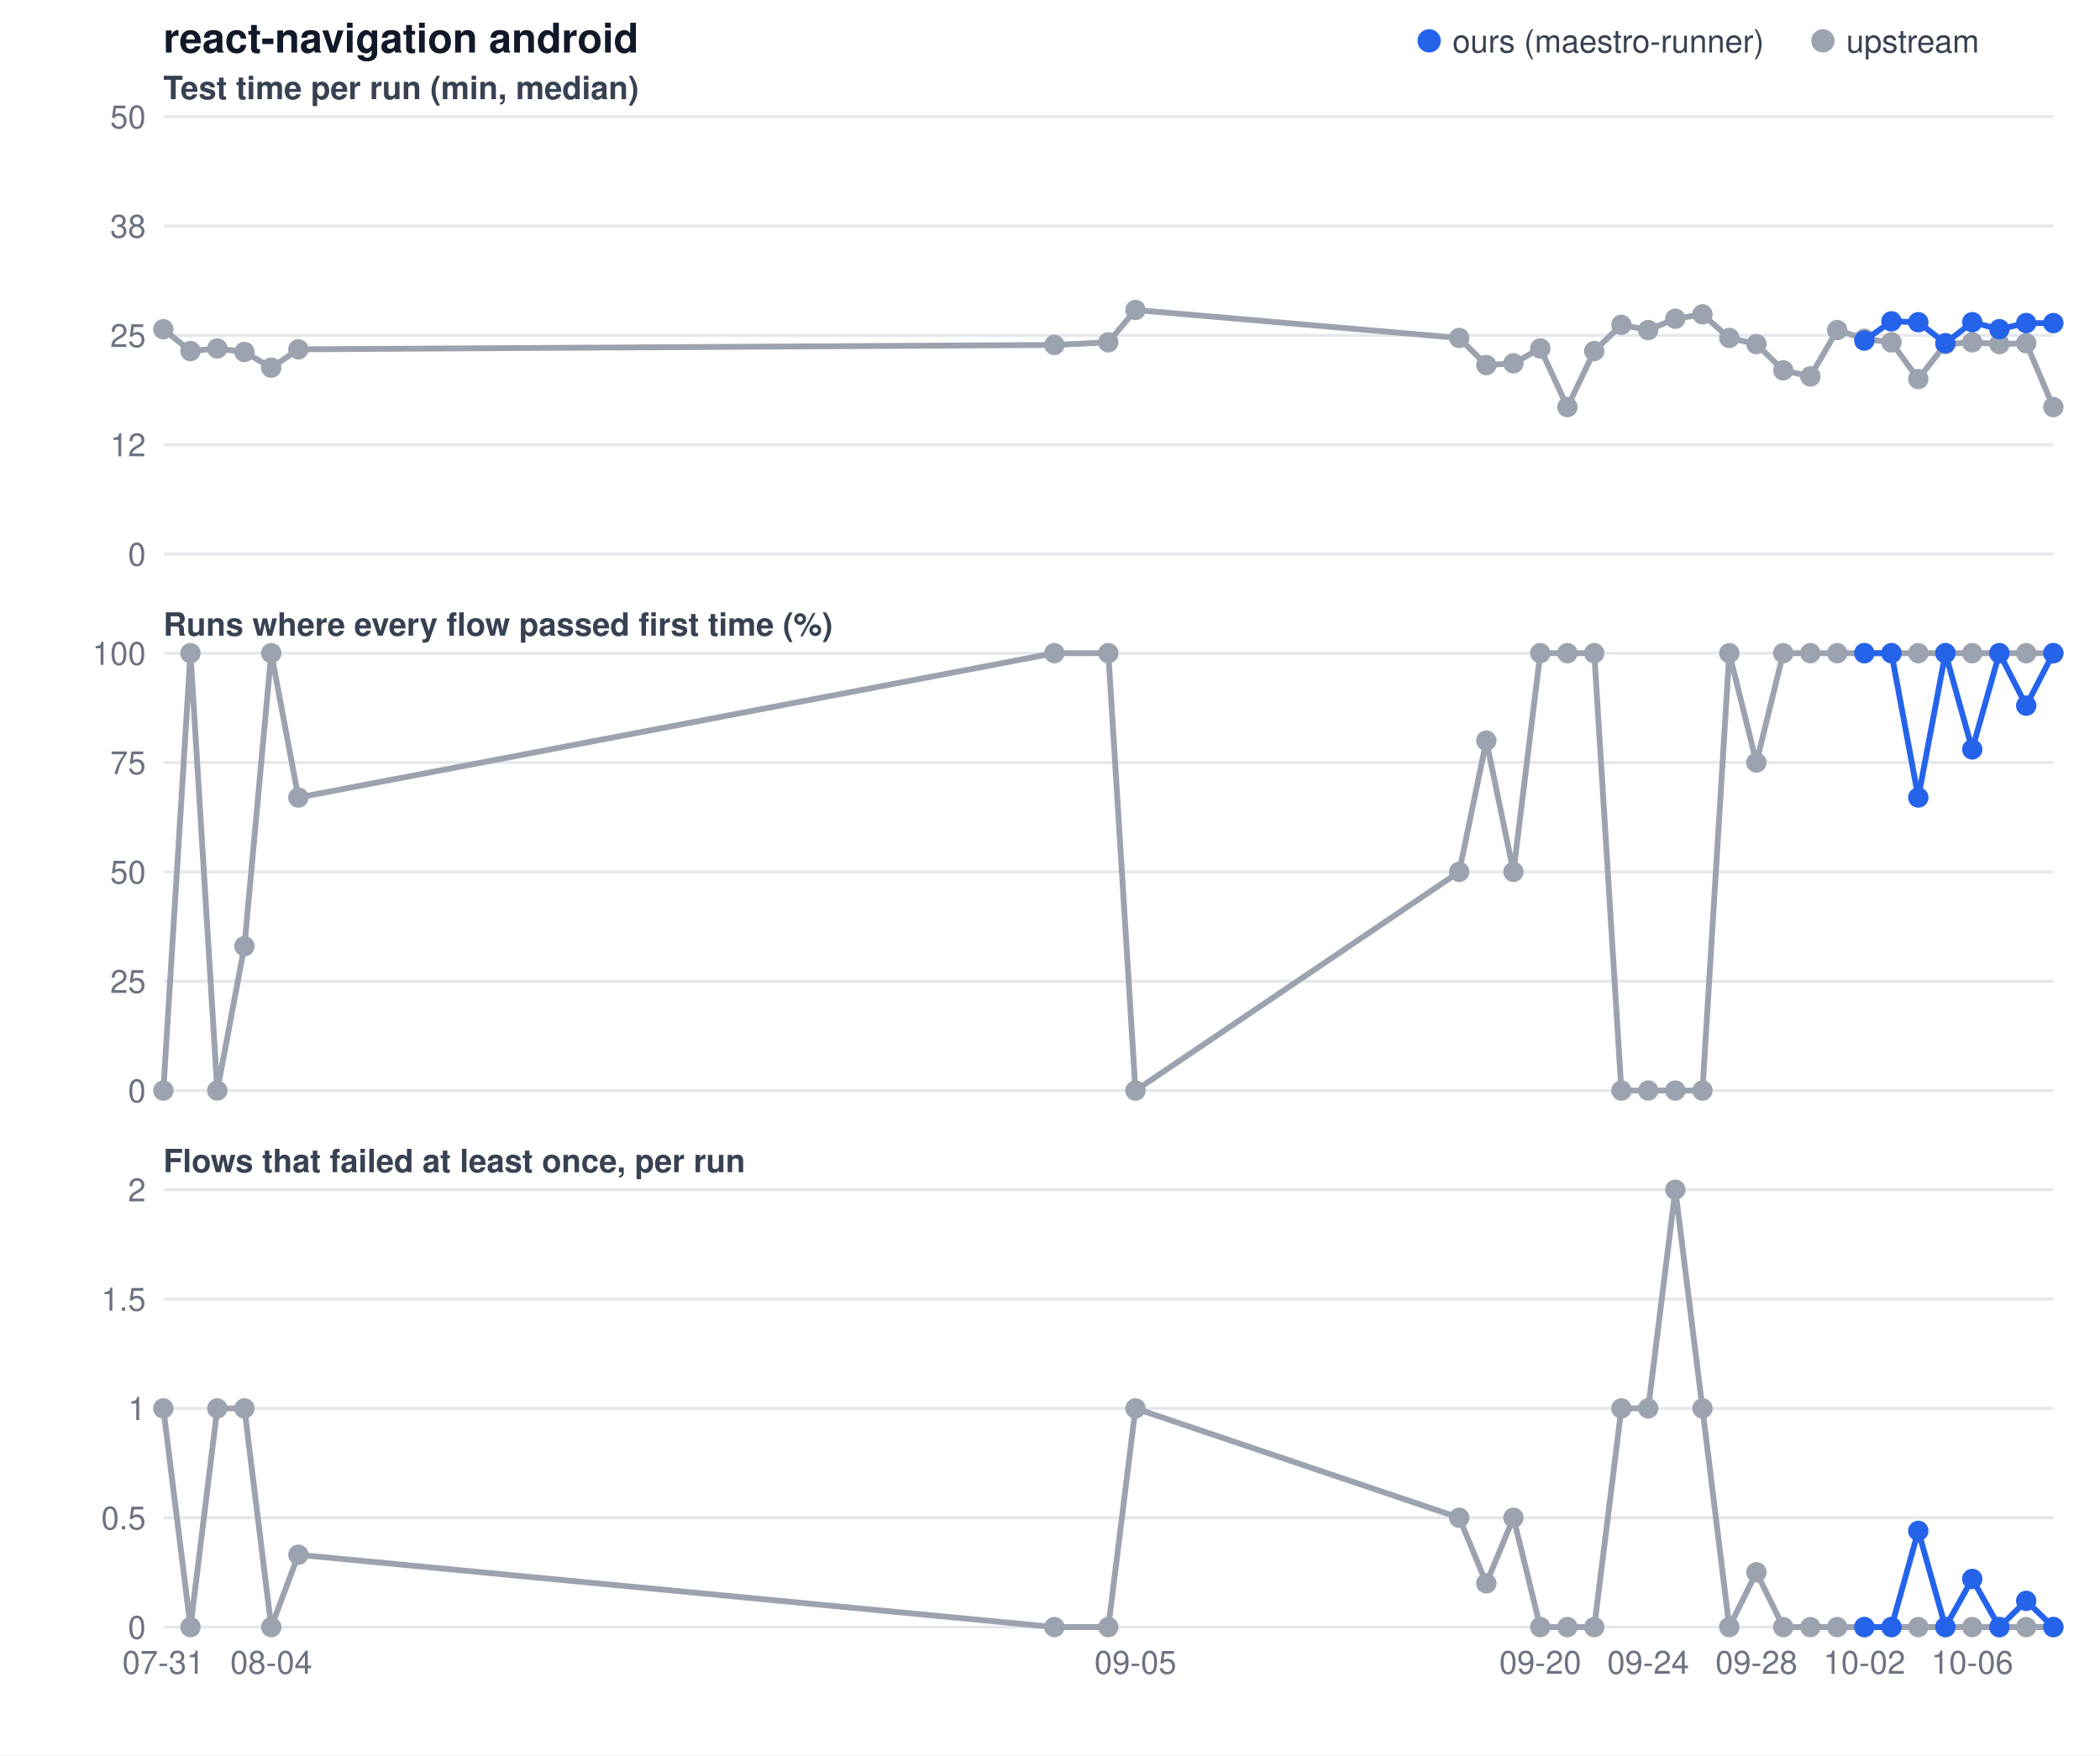
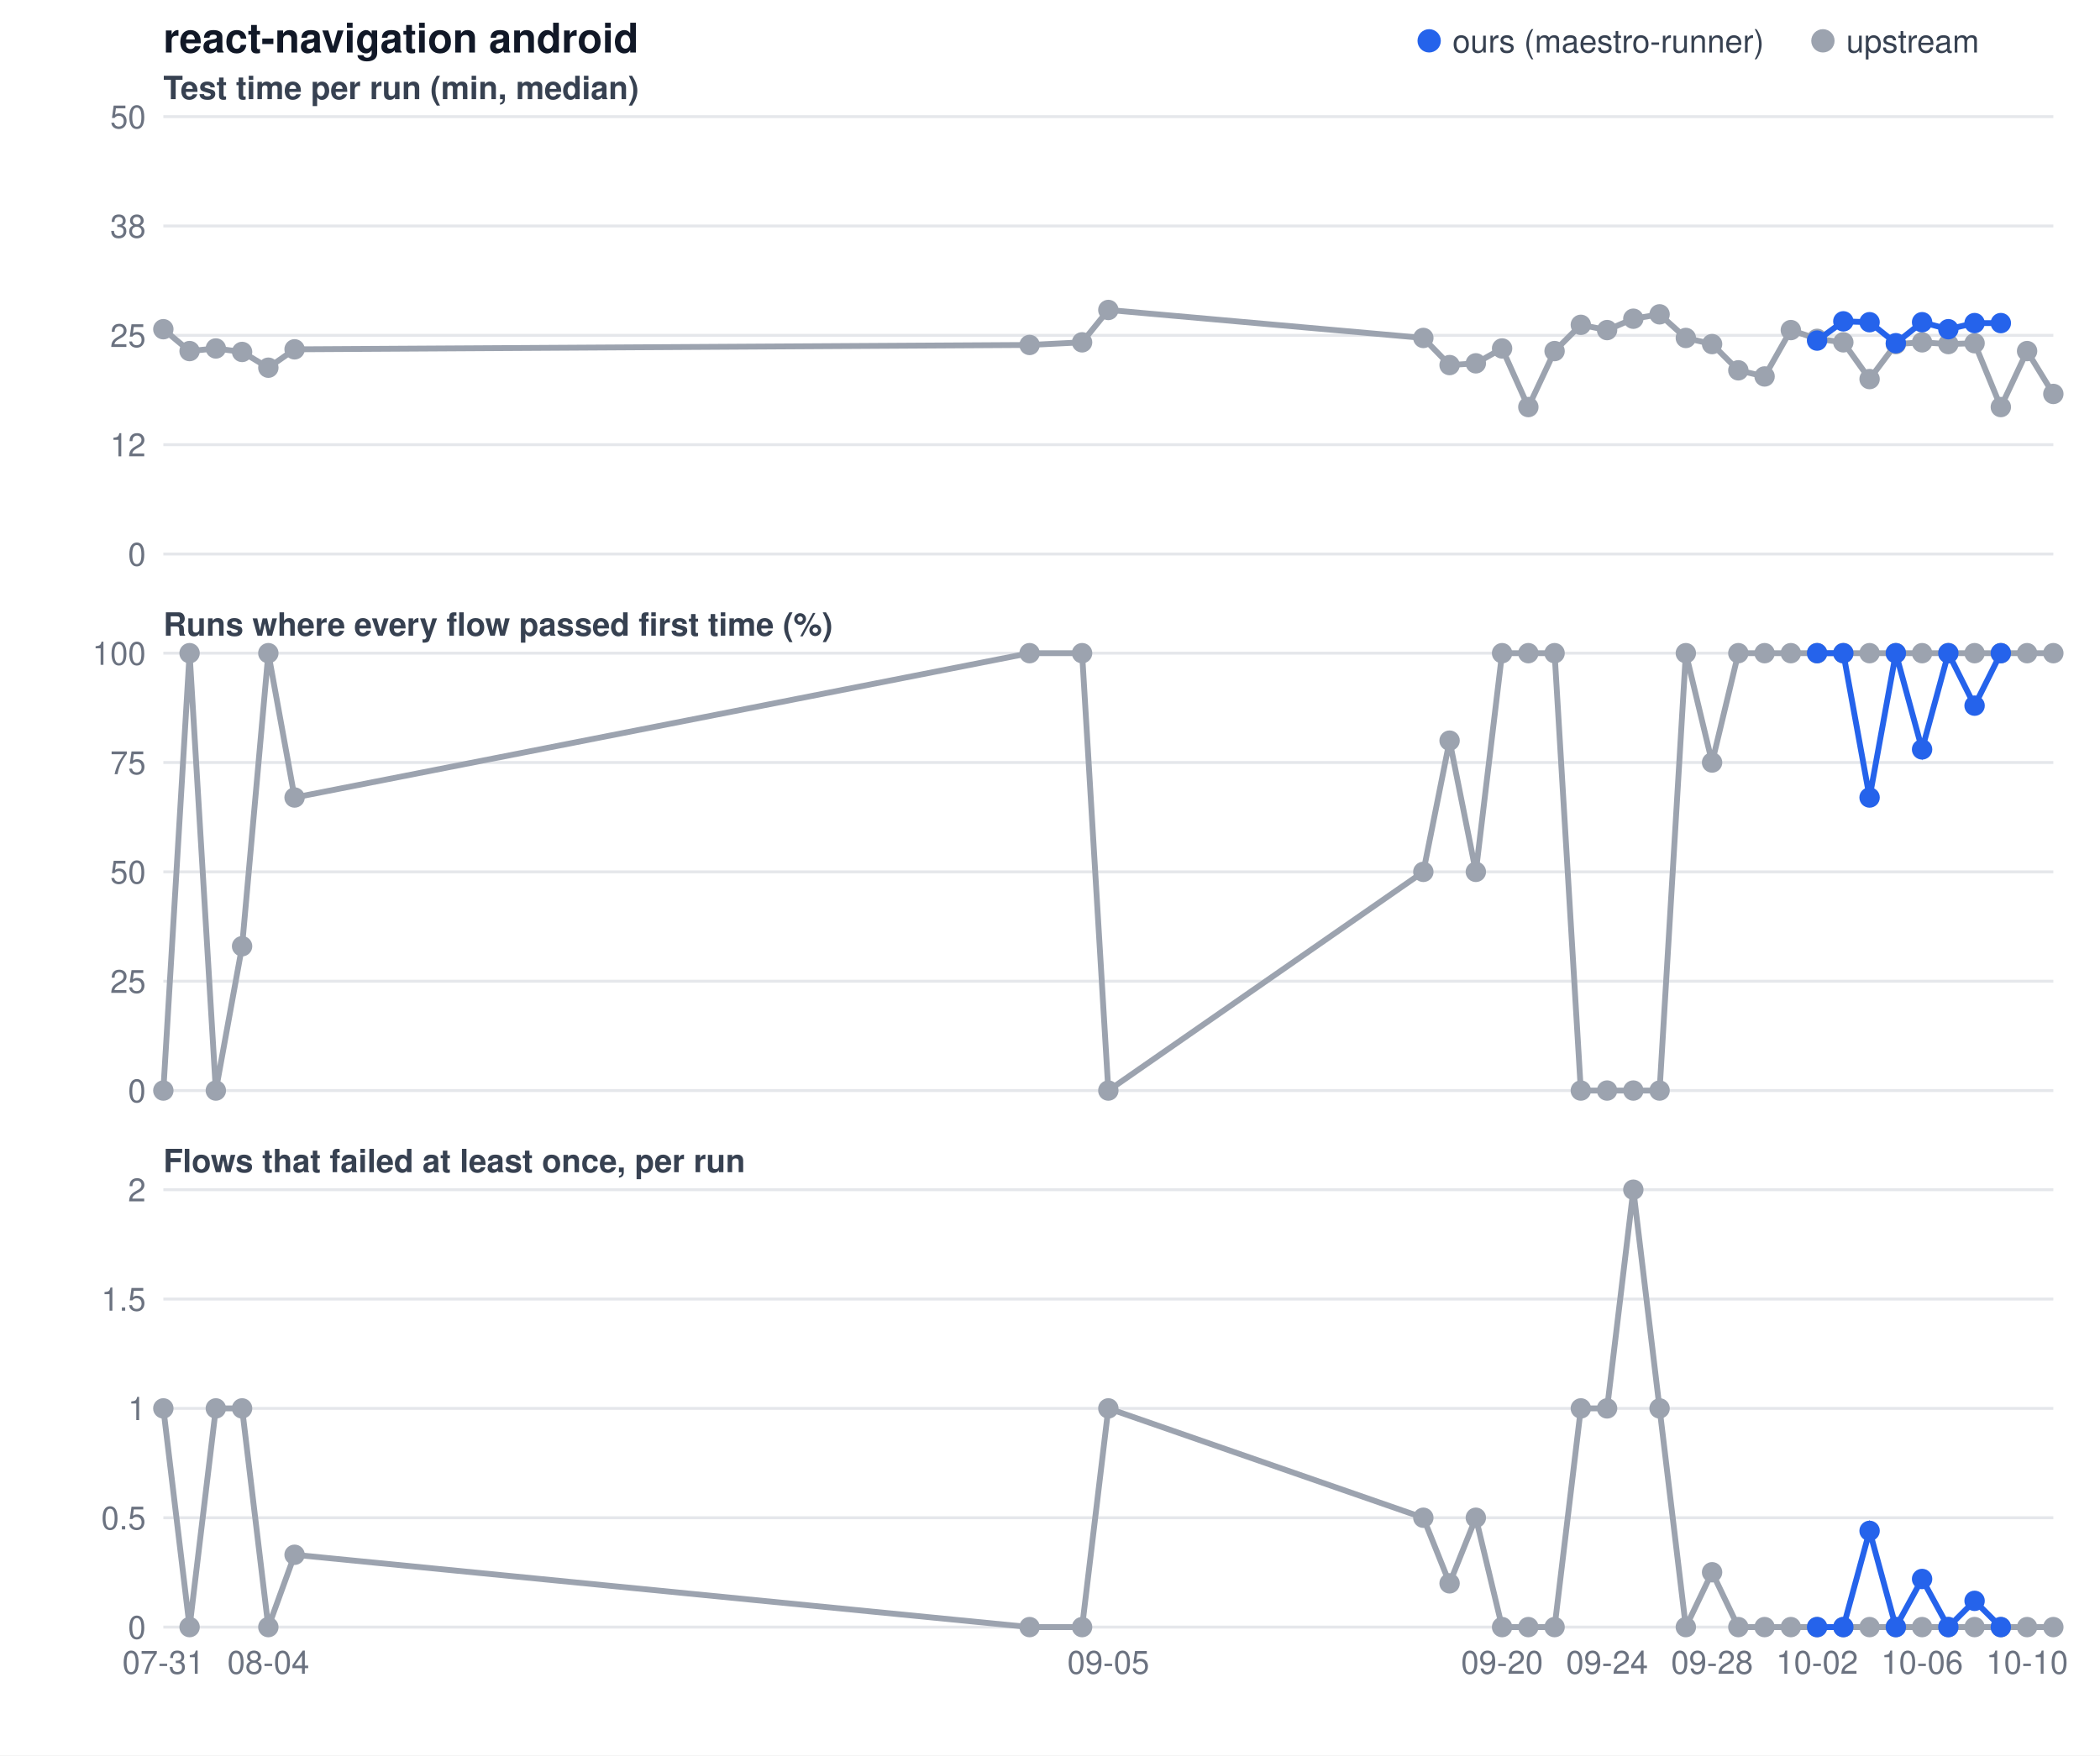
<svg xmlns="http://www.w3.org/2000/svg" width="720" height="602" font-family="-apple-system,Segoe UI,Helvetica,Arial,sans-serif" font-size="11">
  <rect width="100%" height="100%" fill="#ffffff" />
  <text x="56" y="18" font-size="14" font-weight="600" fill="#111827">react-navigation android</text>
  <circle cx="490" cy="14" r="4" fill="#2563eb" />
  <text x="498" y="18" fill="#374151">ours (maestro-runner)</text>
  <circle cx="625" cy="14" r="4" fill="#9ca3af" />
  <text x="633" y="18" fill="#374151">upstream</text>
  <text x="56" y="34" fill="#374151" font-weight="600">Test time per run (min, median)</text>
  <line x1="56" x2="704" y1="190.0" y2="190.0" stroke="#e5e7eb" />
  <text x="50" y="194.0" text-anchor="end" fill="#6b7280">0</text>
  <line x1="56" x2="704" y1="152.5" y2="152.5" stroke="#e5e7eb" />
  <text x="50" y="156.5" text-anchor="end" fill="#6b7280">12</text>
  <line x1="56" x2="704" y1="115.0" y2="115.0" stroke="#e5e7eb" />
  <text x="50" y="119.0" text-anchor="end" fill="#6b7280">25</text>
  <line x1="56" x2="704" y1="77.5" y2="77.5" stroke="#e5e7eb" />
  <text x="50" y="81.5" text-anchor="end" fill="#6b7280">38</text>
  <line x1="56" x2="704" y1="40.0" y2="40.0" stroke="#e5e7eb" />
  <text x="50" y="44.0" text-anchor="end" fill="#6b7280">50</text>
-   <polyline fill="none" stroke="#9ca3af" stroke-width="2" points="56.0,112.9 65.3,120.4 74.5,119.5 83.8,120.7 93.0,126.1 102.3,119.8 361.5,118.3 380.0,117.4 389.3,106.3 500.3,115.9 509.6,125.2 518.9,124.6 528.1,119.5 537.4,139.6 546.6,120.4 555.9,111.4 565.1,113.2 574.4,109.3 583.7,107.8 592.9,115.9 602.2,118.0 611.4,127.0 620.7,129.1 629.9,113.2 639.2,116.2 648.5,117.4 657.7,130.0 667.0,118.0 676.2,117.4 685.5,118.0 694.7,117.7 704.0,139.6" />
+   <polyline fill="none" stroke="#9ca3af" stroke-width="2" points="56.0,112.9 65.0,120.4 74.0,119.5 83.0,120.7 92.0,126.1 101.0,119.8 353.0,118.3 371.0,117.4 380.0,106.3 488.0,115.9 497.0,125.2 506.0,124.6 515.0,119.5 524.0,139.6 533.0,120.4 542.0,111.4 551.0,113.2 560.0,109.3 569.0,107.8 578.0,115.9 587.0,118.0 596.0,127.0 605.0,129.1 614.0,113.2 623.0,116.2 632.0,117.4 641.0,130.0 650.0,118.0 659.0,117.4 668.0,118.0 677.0,117.7 686.0,139.6 695.0,120.4 704.0,135.1" />
  <circle cx="56.0" cy="112.9" r="3.5" fill="#9ca3af" />
-   <circle cx="65.3" cy="120.4" r="3.5" fill="#9ca3af" />
-   <circle cx="74.5" cy="119.5" r="3.5" fill="#9ca3af" />
-   <circle cx="83.8" cy="120.7" r="3.5" fill="#9ca3af" />
-   <circle cx="93.0" cy="126.1" r="3.5" fill="#9ca3af" />
-   <circle cx="102.3" cy="119.8" r="3.5" fill="#9ca3af" />
-   <circle cx="361.5" cy="118.3" r="3.5" fill="#9ca3af" />
-   <circle cx="380.0" cy="117.4" r="3.5" fill="#9ca3af" />
-   <circle cx="389.3" cy="106.3" r="3.5" fill="#9ca3af" />
-   <circle cx="500.3" cy="115.9" r="3.5" fill="#9ca3af" />
-   <circle cx="509.6" cy="125.2" r="3.5" fill="#9ca3af" />
-   <circle cx="518.9" cy="124.6" r="3.5" fill="#9ca3af" />
-   <circle cx="528.1" cy="119.5" r="3.5" fill="#9ca3af" />
-   <circle cx="537.4" cy="139.6" r="3.5" fill="#9ca3af" />
-   <circle cx="546.6" cy="120.4" r="3.5" fill="#9ca3af" />
-   <circle cx="555.9" cy="111.4" r="3.5" fill="#9ca3af" />
-   <circle cx="565.1" cy="113.2" r="3.5" fill="#9ca3af" />
-   <circle cx="574.4" cy="109.3" r="3.5" fill="#9ca3af" />
-   <circle cx="583.7" cy="107.8" r="3.5" fill="#9ca3af" />
-   <circle cx="592.9" cy="115.9" r="3.5" fill="#9ca3af" />
-   <circle cx="602.2" cy="118.0" r="3.5" fill="#9ca3af" />
-   <circle cx="611.4" cy="127.0" r="3.5" fill="#9ca3af" />
-   <circle cx="620.7" cy="129.1" r="3.5" fill="#9ca3af" />
-   <circle cx="629.9" cy="113.2" r="3.5" fill="#9ca3af" />
-   <circle cx="639.2" cy="116.2" r="3.5" fill="#9ca3af" />
-   <circle cx="648.5" cy="117.4" r="3.5" fill="#9ca3af" />
-   <circle cx="657.7" cy="130.0" r="3.5" fill="#9ca3af" />
-   <circle cx="667.0" cy="118.0" r="3.5" fill="#9ca3af" />
-   <circle cx="676.2" cy="117.4" r="3.5" fill="#9ca3af" />
-   <circle cx="685.5" cy="118.0" r="3.5" fill="#9ca3af" />
-   <circle cx="694.7" cy="117.7" r="3.5" fill="#9ca3af" />
-   <circle cx="704.0" cy="139.6" r="3.5" fill="#9ca3af" />
-   <polyline fill="none" stroke="#2563eb" stroke-width="2" points="639.2,116.8 648.5,110.2 657.7,110.5 667.0,117.7 676.2,110.5 685.5,112.9 694.7,110.8 704.0,110.8" />
-   <circle cx="639.2" cy="116.8" r="3.5" fill="#2563eb" />
-   <circle cx="648.5" cy="110.2" r="3.5" fill="#2563eb" />
-   <circle cx="657.7" cy="110.5" r="3.5" fill="#2563eb" />
-   <circle cx="667.0" cy="117.7" r="3.5" fill="#2563eb" />
-   <circle cx="676.2" cy="110.5" r="3.5" fill="#2563eb" />
-   <circle cx="685.5" cy="112.9" r="3.5" fill="#2563eb" />
-   <circle cx="694.7" cy="110.8" r="3.5" fill="#2563eb" />
-   <circle cx="704.0" cy="110.8" r="3.5" fill="#2563eb" />
+   <circle cx="65.0" cy="120.4" r="3.5" fill="#9ca3af" />
+   <circle cx="74.0" cy="119.5" r="3.5" fill="#9ca3af" />
+   <circle cx="83.0" cy="120.7" r="3.5" fill="#9ca3af" />
+   <circle cx="92.0" cy="126.1" r="3.5" fill="#9ca3af" />
+   <circle cx="101.0" cy="119.8" r="3.5" fill="#9ca3af" />
+   <circle cx="353.0" cy="118.3" r="3.5" fill="#9ca3af" />
+   <circle cx="371.0" cy="117.4" r="3.5" fill="#9ca3af" />
+   <circle cx="380.0" cy="106.3" r="3.5" fill="#9ca3af" />
+   <circle cx="488.0" cy="115.9" r="3.5" fill="#9ca3af" />
+   <circle cx="497.0" cy="125.2" r="3.5" fill="#9ca3af" />
+   <circle cx="506.0" cy="124.6" r="3.5" fill="#9ca3af" />
+   <circle cx="515.0" cy="119.5" r="3.5" fill="#9ca3af" />
+   <circle cx="524.0" cy="139.6" r="3.5" fill="#9ca3af" />
+   <circle cx="533.0" cy="120.4" r="3.5" fill="#9ca3af" />
+   <circle cx="542.0" cy="111.4" r="3.5" fill="#9ca3af" />
+   <circle cx="551.0" cy="113.2" r="3.5" fill="#9ca3af" />
+   <circle cx="560.0" cy="109.3" r="3.5" fill="#9ca3af" />
+   <circle cx="569.0" cy="107.8" r="3.5" fill="#9ca3af" />
+   <circle cx="578.0" cy="115.9" r="3.5" fill="#9ca3af" />
+   <circle cx="587.0" cy="118.0" r="3.5" fill="#9ca3af" />
+   <circle cx="596.0" cy="127.0" r="3.5" fill="#9ca3af" />
+   <circle cx="605.0" cy="129.1" r="3.5" fill="#9ca3af" />
+   <circle cx="614.0" cy="113.2" r="3.5" fill="#9ca3af" />
+   <circle cx="623.0" cy="116.2" r="3.5" fill="#9ca3af" />
+   <circle cx="632.0" cy="117.4" r="3.5" fill="#9ca3af" />
+   <circle cx="641.0" cy="130.0" r="3.5" fill="#9ca3af" />
+   <circle cx="650.0" cy="118.0" r="3.5" fill="#9ca3af" />
+   <circle cx="659.0" cy="117.4" r="3.5" fill="#9ca3af" />
+   <circle cx="668.0" cy="118.0" r="3.5" fill="#9ca3af" />
+   <circle cx="677.0" cy="117.7" r="3.5" fill="#9ca3af" />
+   <circle cx="686.0" cy="139.6" r="3.5" fill="#9ca3af" />
+   <circle cx="695.0" cy="120.4" r="3.5" fill="#9ca3af" />
+   <circle cx="704.0" cy="135.1" r="3.5" fill="#9ca3af" />
+   <polyline fill="none" stroke="#2563eb" stroke-width="2" points="623.0,116.8 632.0,110.2 641.0,110.5 650.0,117.7 659.0,110.5 668.0,112.9 677.0,110.8 686.0,110.8" />
+   <circle cx="623.0" cy="116.8" r="3.5" fill="#2563eb" />
+   <circle cx="632.0" cy="110.2" r="3.5" fill="#2563eb" />
+   <circle cx="641.0" cy="110.5" r="3.5" fill="#2563eb" />
+   <circle cx="650.0" cy="117.7" r="3.5" fill="#2563eb" />
+   <circle cx="659.0" cy="110.5" r="3.5" fill="#2563eb" />
+   <circle cx="668.0" cy="112.9" r="3.5" fill="#2563eb" />
+   <circle cx="677.0" cy="110.8" r="3.5" fill="#2563eb" />
+   <circle cx="686.0" cy="110.8" r="3.5" fill="#2563eb" />
  <text x="56" y="218" fill="#374151" font-weight="600">Runs where every flow passed first time (%)</text>
  <line x1="56" x2="704" y1="374.0" y2="374.0" stroke="#e5e7eb" />
  <text x="50" y="378.0" text-anchor="end" fill="#6b7280">0</text>
  <line x1="56" x2="704" y1="336.5" y2="336.5" stroke="#e5e7eb" />
  <text x="50" y="340.5" text-anchor="end" fill="#6b7280">25</text>
  <line x1="56" x2="704" y1="299.0" y2="299.0" stroke="#e5e7eb" />
  <text x="50" y="303.0" text-anchor="end" fill="#6b7280">50</text>
  <line x1="56" x2="704" y1="261.5" y2="261.5" stroke="#e5e7eb" />
  <text x="50" y="265.5" text-anchor="end" fill="#6b7280">75</text>
  <line x1="56" x2="704" y1="224.0" y2="224.0" stroke="#e5e7eb" />
  <text x="50" y="228.0" text-anchor="end" fill="#6b7280">100</text>
-   <polyline fill="none" stroke="#9ca3af" stroke-width="2" points="56.0,374.0 65.3,224.0 74.5,374.0 83.8,324.5 93.0,224.0 102.3,273.5 361.5,224.0 380.0,224.0 389.3,374.0 500.3,299.0 509.6,254.0 518.9,299.0 528.1,224.0 537.4,224.0 546.6,224.0 555.9,374.0 565.1,374.0 574.4,374.0 583.7,374.0 592.9,224.0 602.2,261.5 611.4,224.0 620.7,224.0 629.9,224.0 639.2,224.0 648.5,224.0 657.7,224.0 667.0,224.0 676.2,224.0 685.5,224.0 694.7,224.0 704.0,224.0" />
+   <polyline fill="none" stroke="#9ca3af" stroke-width="2" points="56.0,374.0 65.0,224.0 74.0,374.0 83.0,324.5 92.0,224.0 101.0,273.5 353.0,224.0 371.0,224.0 380.0,374.0 488.0,299.0 497.0,254.0 506.0,299.0 515.0,224.0 524.0,224.0 533.0,224.0 542.0,374.0 551.0,374.0 560.0,374.0 569.0,374.0 578.0,224.0 587.0,261.5 596.0,224.0 605.0,224.0 614.0,224.0 623.0,224.0 632.0,224.0 641.0,224.0 650.0,224.0 659.0,224.0 668.0,224.0 677.0,224.0 686.0,224.0 695.0,224.0 704.0,224.0" />
  <circle cx="56.0" cy="374.0" r="3.5" fill="#9ca3af" />
-   <circle cx="65.3" cy="224.0" r="3.5" fill="#9ca3af" />
-   <circle cx="74.5" cy="374.0" r="3.5" fill="#9ca3af" />
-   <circle cx="83.8" cy="324.5" r="3.5" fill="#9ca3af" />
-   <circle cx="93.0" cy="224.0" r="3.5" fill="#9ca3af" />
-   <circle cx="102.3" cy="273.5" r="3.5" fill="#9ca3af" />
-   <circle cx="361.5" cy="224.0" r="3.5" fill="#9ca3af" />
-   <circle cx="380.0" cy="224.0" r="3.5" fill="#9ca3af" />
-   <circle cx="389.3" cy="374.0" r="3.5" fill="#9ca3af" />
-   <circle cx="500.3" cy="299.0" r="3.5" fill="#9ca3af" />
-   <circle cx="509.6" cy="254.0" r="3.5" fill="#9ca3af" />
-   <circle cx="518.9" cy="299.0" r="3.5" fill="#9ca3af" />
-   <circle cx="528.1" cy="224.0" r="3.5" fill="#9ca3af" />
-   <circle cx="537.4" cy="224.0" r="3.5" fill="#9ca3af" />
-   <circle cx="546.6" cy="224.0" r="3.5" fill="#9ca3af" />
-   <circle cx="555.9" cy="374.0" r="3.5" fill="#9ca3af" />
-   <circle cx="565.1" cy="374.0" r="3.5" fill="#9ca3af" />
-   <circle cx="574.4" cy="374.0" r="3.5" fill="#9ca3af" />
-   <circle cx="583.7" cy="374.0" r="3.5" fill="#9ca3af" />
-   <circle cx="592.9" cy="224.0" r="3.5" fill="#9ca3af" />
-   <circle cx="602.2" cy="261.5" r="3.5" fill="#9ca3af" />
-   <circle cx="611.4" cy="224.0" r="3.5" fill="#9ca3af" />
-   <circle cx="620.7" cy="224.0" r="3.5" fill="#9ca3af" />
-   <circle cx="629.9" cy="224.0" r="3.5" fill="#9ca3af" />
-   <circle cx="639.2" cy="224.0" r="3.5" fill="#9ca3af" />
-   <circle cx="648.5" cy="224.0" r="3.5" fill="#9ca3af" />
-   <circle cx="657.7" cy="224.0" r="3.5" fill="#9ca3af" />
-   <circle cx="667.0" cy="224.0" r="3.5" fill="#9ca3af" />
-   <circle cx="676.2" cy="224.0" r="3.5" fill="#9ca3af" />
-   <circle cx="685.5" cy="224.0" r="3.5" fill="#9ca3af" />
-   <circle cx="694.7" cy="224.0" r="3.5" fill="#9ca3af" />
+   <circle cx="65.0" cy="224.0" r="3.5" fill="#9ca3af" />
+   <circle cx="74.0" cy="374.0" r="3.5" fill="#9ca3af" />
+   <circle cx="83.0" cy="324.5" r="3.5" fill="#9ca3af" />
+   <circle cx="92.0" cy="224.0" r="3.5" fill="#9ca3af" />
+   <circle cx="101.0" cy="273.5" r="3.5" fill="#9ca3af" />
+   <circle cx="353.0" cy="224.0" r="3.5" fill="#9ca3af" />
+   <circle cx="371.0" cy="224.0" r="3.5" fill="#9ca3af" />
+   <circle cx="380.0" cy="374.0" r="3.5" fill="#9ca3af" />
+   <circle cx="488.0" cy="299.0" r="3.5" fill="#9ca3af" />
+   <circle cx="497.0" cy="254.0" r="3.5" fill="#9ca3af" />
+   <circle cx="506.0" cy="299.0" r="3.5" fill="#9ca3af" />
+   <circle cx="515.0" cy="224.0" r="3.5" fill="#9ca3af" />
+   <circle cx="524.0" cy="224.0" r="3.5" fill="#9ca3af" />
+   <circle cx="533.0" cy="224.0" r="3.5" fill="#9ca3af" />
+   <circle cx="542.0" cy="374.0" r="3.5" fill="#9ca3af" />
+   <circle cx="551.0" cy="374.0" r="3.5" fill="#9ca3af" />
+   <circle cx="560.0" cy="374.0" r="3.5" fill="#9ca3af" />
+   <circle cx="569.0" cy="374.0" r="3.5" fill="#9ca3af" />
+   <circle cx="578.0" cy="224.0" r="3.5" fill="#9ca3af" />
+   <circle cx="587.0" cy="261.5" r="3.5" fill="#9ca3af" />
+   <circle cx="596.0" cy="224.0" r="3.5" fill="#9ca3af" />
+   <circle cx="605.0" cy="224.0" r="3.5" fill="#9ca3af" />
+   <circle cx="614.0" cy="224.0" r="3.5" fill="#9ca3af" />
+   <circle cx="623.0" cy="224.0" r="3.5" fill="#9ca3af" />
+   <circle cx="632.0" cy="224.0" r="3.5" fill="#9ca3af" />
+   <circle cx="641.0" cy="224.0" r="3.5" fill="#9ca3af" />
+   <circle cx="650.0" cy="224.0" r="3.5" fill="#9ca3af" />
+   <circle cx="659.0" cy="224.0" r="3.5" fill="#9ca3af" />
+   <circle cx="668.0" cy="224.0" r="3.5" fill="#9ca3af" />
+   <circle cx="677.0" cy="224.0" r="3.5" fill="#9ca3af" />
+   <circle cx="686.0" cy="224.0" r="3.5" fill="#9ca3af" />
+   <circle cx="695.0" cy="224.0" r="3.5" fill="#9ca3af" />
  <circle cx="704.0" cy="224.0" r="3.5" fill="#9ca3af" />
-   <polyline fill="none" stroke="#2563eb" stroke-width="2" points="639.2,224.0 648.5,224.0 657.7,273.5 667.0,224.0 676.2,257.0 685.5,224.0 694.7,242.0 704.0,224.0" />
-   <circle cx="639.2" cy="224.0" r="3.5" fill="#2563eb" />
-   <circle cx="648.5" cy="224.0" r="3.5" fill="#2563eb" />
-   <circle cx="657.7" cy="273.5" r="3.5" fill="#2563eb" />
-   <circle cx="667.0" cy="224.0" r="3.5" fill="#2563eb" />
-   <circle cx="676.2" cy="257.0" r="3.5" fill="#2563eb" />
-   <circle cx="685.5" cy="224.0" r="3.5" fill="#2563eb" />
-   <circle cx="694.7" cy="242.0" r="3.5" fill="#2563eb" />
-   <circle cx="704.0" cy="224.0" r="3.5" fill="#2563eb" />
+   <polyline fill="none" stroke="#2563eb" stroke-width="2" points="623.0,224.0 632.0,224.0 641.0,273.5 650.0,224.0 659.0,257.0 668.0,224.0 677.0,242.0 686.0,224.0" />
+   <circle cx="623.0" cy="224.0" r="3.5" fill="#2563eb" />
+   <circle cx="632.0" cy="224.0" r="3.5" fill="#2563eb" />
+   <circle cx="641.0" cy="273.5" r="3.5" fill="#2563eb" />
+   <circle cx="650.0" cy="224.0" r="3.5" fill="#2563eb" />
+   <circle cx="659.0" cy="257.0" r="3.5" fill="#2563eb" />
+   <circle cx="668.0" cy="224.0" r="3.5" fill="#2563eb" />
+   <circle cx="677.0" cy="242.0" r="3.5" fill="#2563eb" />
+   <circle cx="686.0" cy="224.0" r="3.5" fill="#2563eb" />
  <text x="56" y="402" fill="#374151" font-weight="600">Flows that failed at least once, per run</text>
  <line x1="56" x2="704" y1="558.0" y2="558.0" stroke="#e5e7eb" />
  <text x="50" y="562.0" text-anchor="end" fill="#6b7280">0</text>
  <line x1="56" x2="704" y1="520.5" y2="520.5" stroke="#e5e7eb" />
  <text x="50" y="524.5" text-anchor="end" fill="#6b7280">0.5</text>
  <line x1="56" x2="704" y1="483.0" y2="483.0" stroke="#e5e7eb" />
  <text x="50" y="487.0" text-anchor="end" fill="#6b7280">1</text>
  <line x1="56" x2="704" y1="445.5" y2="445.5" stroke="#e5e7eb" />
  <text x="50" y="449.5" text-anchor="end" fill="#6b7280">1.5</text>
  <line x1="56" x2="704" y1="408.0" y2="408.0" stroke="#e5e7eb" />
  <text x="50" y="412.0" text-anchor="end" fill="#6b7280">2</text>
-   <polyline fill="none" stroke="#9ca3af" stroke-width="2" points="56.0,483.0 65.3,558.0 74.5,483.0 83.8,483.0 93.0,558.0 102.3,533.2 361.5,558.0 380.0,558.0 389.3,483.0 500.3,520.5 509.6,543.0 518.9,520.5 528.1,558.0 537.4,558.0 546.6,558.0 555.9,483.0 565.1,483.0 574.4,408.0 583.7,483.0 592.9,558.0 602.2,539.2 611.4,558.0 620.7,558.0 629.9,558.0 639.2,558.0 648.5,558.0 657.7,558.0 667.0,558.0 676.2,558.0 685.5,558.0 694.7,558.0 704.0,558.0" />
+   <polyline fill="none" stroke="#9ca3af" stroke-width="2" points="56.0,483.0 65.0,558.0 74.0,483.0 83.0,483.0 92.0,558.0 101.0,533.2 353.0,558.0 371.0,558.0 380.0,483.0 488.0,520.5 497.0,543.0 506.0,520.5 515.0,558.0 524.0,558.0 533.0,558.0 542.0,483.0 551.0,483.0 560.0,408.0 569.0,483.0 578.0,558.0 587.0,539.2 596.0,558.0 605.0,558.0 614.0,558.0 623.0,558.0 632.0,558.0 641.0,558.0 650.0,558.0 659.0,558.0 668.0,558.0 677.0,558.0 686.0,558.0 695.0,558.0 704.0,558.0" />
  <circle cx="56.0" cy="483.0" r="3.5" fill="#9ca3af" />
-   <circle cx="65.3" cy="558.0" r="3.5" fill="#9ca3af" />
-   <circle cx="74.5" cy="483.0" r="3.5" fill="#9ca3af" />
-   <circle cx="83.8" cy="483.0" r="3.5" fill="#9ca3af" />
-   <circle cx="93.0" cy="558.0" r="3.5" fill="#9ca3af" />
-   <circle cx="102.3" cy="533.2" r="3.5" fill="#9ca3af" />
-   <circle cx="361.5" cy="558.0" r="3.5" fill="#9ca3af" />
-   <circle cx="380.0" cy="558.0" r="3.5" fill="#9ca3af" />
-   <circle cx="389.3" cy="483.0" r="3.5" fill="#9ca3af" />
-   <circle cx="500.3" cy="520.5" r="3.5" fill="#9ca3af" />
-   <circle cx="509.6" cy="543.0" r="3.5" fill="#9ca3af" />
-   <circle cx="518.9" cy="520.5" r="3.5" fill="#9ca3af" />
-   <circle cx="528.1" cy="558.0" r="3.5" fill="#9ca3af" />
-   <circle cx="537.4" cy="558.0" r="3.5" fill="#9ca3af" />
-   <circle cx="546.6" cy="558.0" r="3.5" fill="#9ca3af" />
-   <circle cx="555.9" cy="483.0" r="3.5" fill="#9ca3af" />
-   <circle cx="565.1" cy="483.0" r="3.5" fill="#9ca3af" />
-   <circle cx="574.4" cy="408.0" r="3.5" fill="#9ca3af" />
-   <circle cx="583.7" cy="483.0" r="3.5" fill="#9ca3af" />
-   <circle cx="592.9" cy="558.0" r="3.5" fill="#9ca3af" />
-   <circle cx="602.2" cy="539.2" r="3.5" fill="#9ca3af" />
-   <circle cx="611.4" cy="558.0" r="3.5" fill="#9ca3af" />
-   <circle cx="620.7" cy="558.0" r="3.5" fill="#9ca3af" />
-   <circle cx="629.9" cy="558.0" r="3.5" fill="#9ca3af" />
-   <circle cx="639.2" cy="558.0" r="3.5" fill="#9ca3af" />
-   <circle cx="648.5" cy="558.0" r="3.5" fill="#9ca3af" />
-   <circle cx="657.7" cy="558.0" r="3.5" fill="#9ca3af" />
-   <circle cx="667.0" cy="558.0" r="3.5" fill="#9ca3af" />
-   <circle cx="676.2" cy="558.0" r="3.5" fill="#9ca3af" />
-   <circle cx="685.5" cy="558.0" r="3.5" fill="#9ca3af" />
-   <circle cx="694.7" cy="558.0" r="3.5" fill="#9ca3af" />
+   <circle cx="65.0" cy="558.0" r="3.5" fill="#9ca3af" />
+   <circle cx="74.0" cy="483.0" r="3.5" fill="#9ca3af" />
+   <circle cx="83.0" cy="483.0" r="3.5" fill="#9ca3af" />
+   <circle cx="92.0" cy="558.0" r="3.5" fill="#9ca3af" />
+   <circle cx="101.0" cy="533.2" r="3.5" fill="#9ca3af" />
+   <circle cx="353.0" cy="558.0" r="3.5" fill="#9ca3af" />
+   <circle cx="371.0" cy="558.0" r="3.5" fill="#9ca3af" />
+   <circle cx="380.0" cy="483.0" r="3.5" fill="#9ca3af" />
+   <circle cx="488.0" cy="520.5" r="3.5" fill="#9ca3af" />
+   <circle cx="497.0" cy="543.0" r="3.5" fill="#9ca3af" />
+   <circle cx="506.0" cy="520.5" r="3.5" fill="#9ca3af" />
+   <circle cx="515.0" cy="558.0" r="3.5" fill="#9ca3af" />
+   <circle cx="524.0" cy="558.0" r="3.5" fill="#9ca3af" />
+   <circle cx="533.0" cy="558.0" r="3.5" fill="#9ca3af" />
+   <circle cx="542.0" cy="483.0" r="3.5" fill="#9ca3af" />
+   <circle cx="551.0" cy="483.0" r="3.5" fill="#9ca3af" />
+   <circle cx="560.0" cy="408.0" r="3.5" fill="#9ca3af" />
+   <circle cx="569.0" cy="483.0" r="3.5" fill="#9ca3af" />
+   <circle cx="578.0" cy="558.0" r="3.5" fill="#9ca3af" />
+   <circle cx="587.0" cy="539.2" r="3.5" fill="#9ca3af" />
+   <circle cx="596.0" cy="558.0" r="3.5" fill="#9ca3af" />
+   <circle cx="605.0" cy="558.0" r="3.5" fill="#9ca3af" />
+   <circle cx="614.0" cy="558.0" r="3.5" fill="#9ca3af" />
+   <circle cx="623.0" cy="558.0" r="3.5" fill="#9ca3af" />
+   <circle cx="632.0" cy="558.0" r="3.5" fill="#9ca3af" />
+   <circle cx="641.0" cy="558.0" r="3.5" fill="#9ca3af" />
+   <circle cx="650.0" cy="558.0" r="3.5" fill="#9ca3af" />
+   <circle cx="659.0" cy="558.0" r="3.5" fill="#9ca3af" />
+   <circle cx="668.0" cy="558.0" r="3.5" fill="#9ca3af" />
+   <circle cx="677.0" cy="558.0" r="3.5" fill="#9ca3af" />
+   <circle cx="686.0" cy="558.0" r="3.5" fill="#9ca3af" />
+   <circle cx="695.0" cy="558.0" r="3.5" fill="#9ca3af" />
  <circle cx="704.0" cy="558.0" r="3.5" fill="#9ca3af" />
-   <polyline fill="none" stroke="#2563eb" stroke-width="2" points="639.2,558.0 648.5,558.0 657.7,525.0 667.0,558.0 676.2,541.5 685.5,558.0 694.7,549.0 704.0,558.0" />
-   <circle cx="639.2" cy="558.0" r="3.5" fill="#2563eb" />
-   <circle cx="648.5" cy="558.0" r="3.5" fill="#2563eb" />
-   <circle cx="657.7" cy="525.0" r="3.5" fill="#2563eb" />
-   <circle cx="667.0" cy="558.0" r="3.5" fill="#2563eb" />
-   <circle cx="676.2" cy="541.5" r="3.5" fill="#2563eb" />
-   <circle cx="685.5" cy="558.0" r="3.5" fill="#2563eb" />
-   <circle cx="694.7" cy="549.0" r="3.5" fill="#2563eb" />
-   <circle cx="704.0" cy="558.0" r="3.5" fill="#2563eb" />
+   <polyline fill="none" stroke="#2563eb" stroke-width="2" points="623.0,558.0 632.0,558.0 641.0,525.0 650.0,558.0 659.0,541.5 668.0,558.0 677.0,549.0 686.0,558.0" />
+   <circle cx="623.0" cy="558.0" r="3.5" fill="#2563eb" />
+   <circle cx="632.0" cy="558.0" r="3.5" fill="#2563eb" />
+   <circle cx="641.0" cy="525.0" r="3.5" fill="#2563eb" />
+   <circle cx="650.0" cy="558.0" r="3.5" fill="#2563eb" />
+   <circle cx="659.0" cy="541.5" r="3.5" fill="#2563eb" />
+   <circle cx="668.0" cy="558.0" r="3.5" fill="#2563eb" />
+   <circle cx="677.0" cy="549.0" r="3.5" fill="#2563eb" />
+   <circle cx="686.0" cy="558.0" r="3.5" fill="#2563eb" />
  <text x="56.0" y="574" text-anchor="middle" fill="#6b7280">07-31</text>
-   <text x="93.0" y="574" text-anchor="middle" fill="#6b7280">08-04</text>
-   <text x="389.3" y="574" text-anchor="middle" fill="#6b7280">09-05</text>
-   <text x="528.1" y="574" text-anchor="middle" fill="#6b7280">09-20</text>
-   <text x="565.1" y="574" text-anchor="middle" fill="#6b7280">09-24</text>
-   <text x="602.2" y="574" text-anchor="middle" fill="#6b7280">09-28</text>
-   <text x="639.2" y="574" text-anchor="middle" fill="#6b7280">10-02</text>
-   <text x="676.2" y="574" text-anchor="middle" fill="#6b7280">10-06</text>
+   <text x="92.0" y="574" text-anchor="middle" fill="#6b7280">08-04</text>
+   <text x="380.0" y="574" text-anchor="middle" fill="#6b7280">09-05</text>
+   <text x="515.0" y="574" text-anchor="middle" fill="#6b7280">09-20</text>
+   <text x="551.0" y="574" text-anchor="middle" fill="#6b7280">09-24</text>
+   <text x="587.0" y="574" text-anchor="middle" fill="#6b7280">09-28</text>
+   <text x="623.0" y="574" text-anchor="middle" fill="#6b7280">10-02</text>
+   <text x="659.0" y="574" text-anchor="middle" fill="#6b7280">10-06</text>
+   <text x="695.0" y="574" text-anchor="middle" fill="#6b7280">10-10</text>
</svg>
